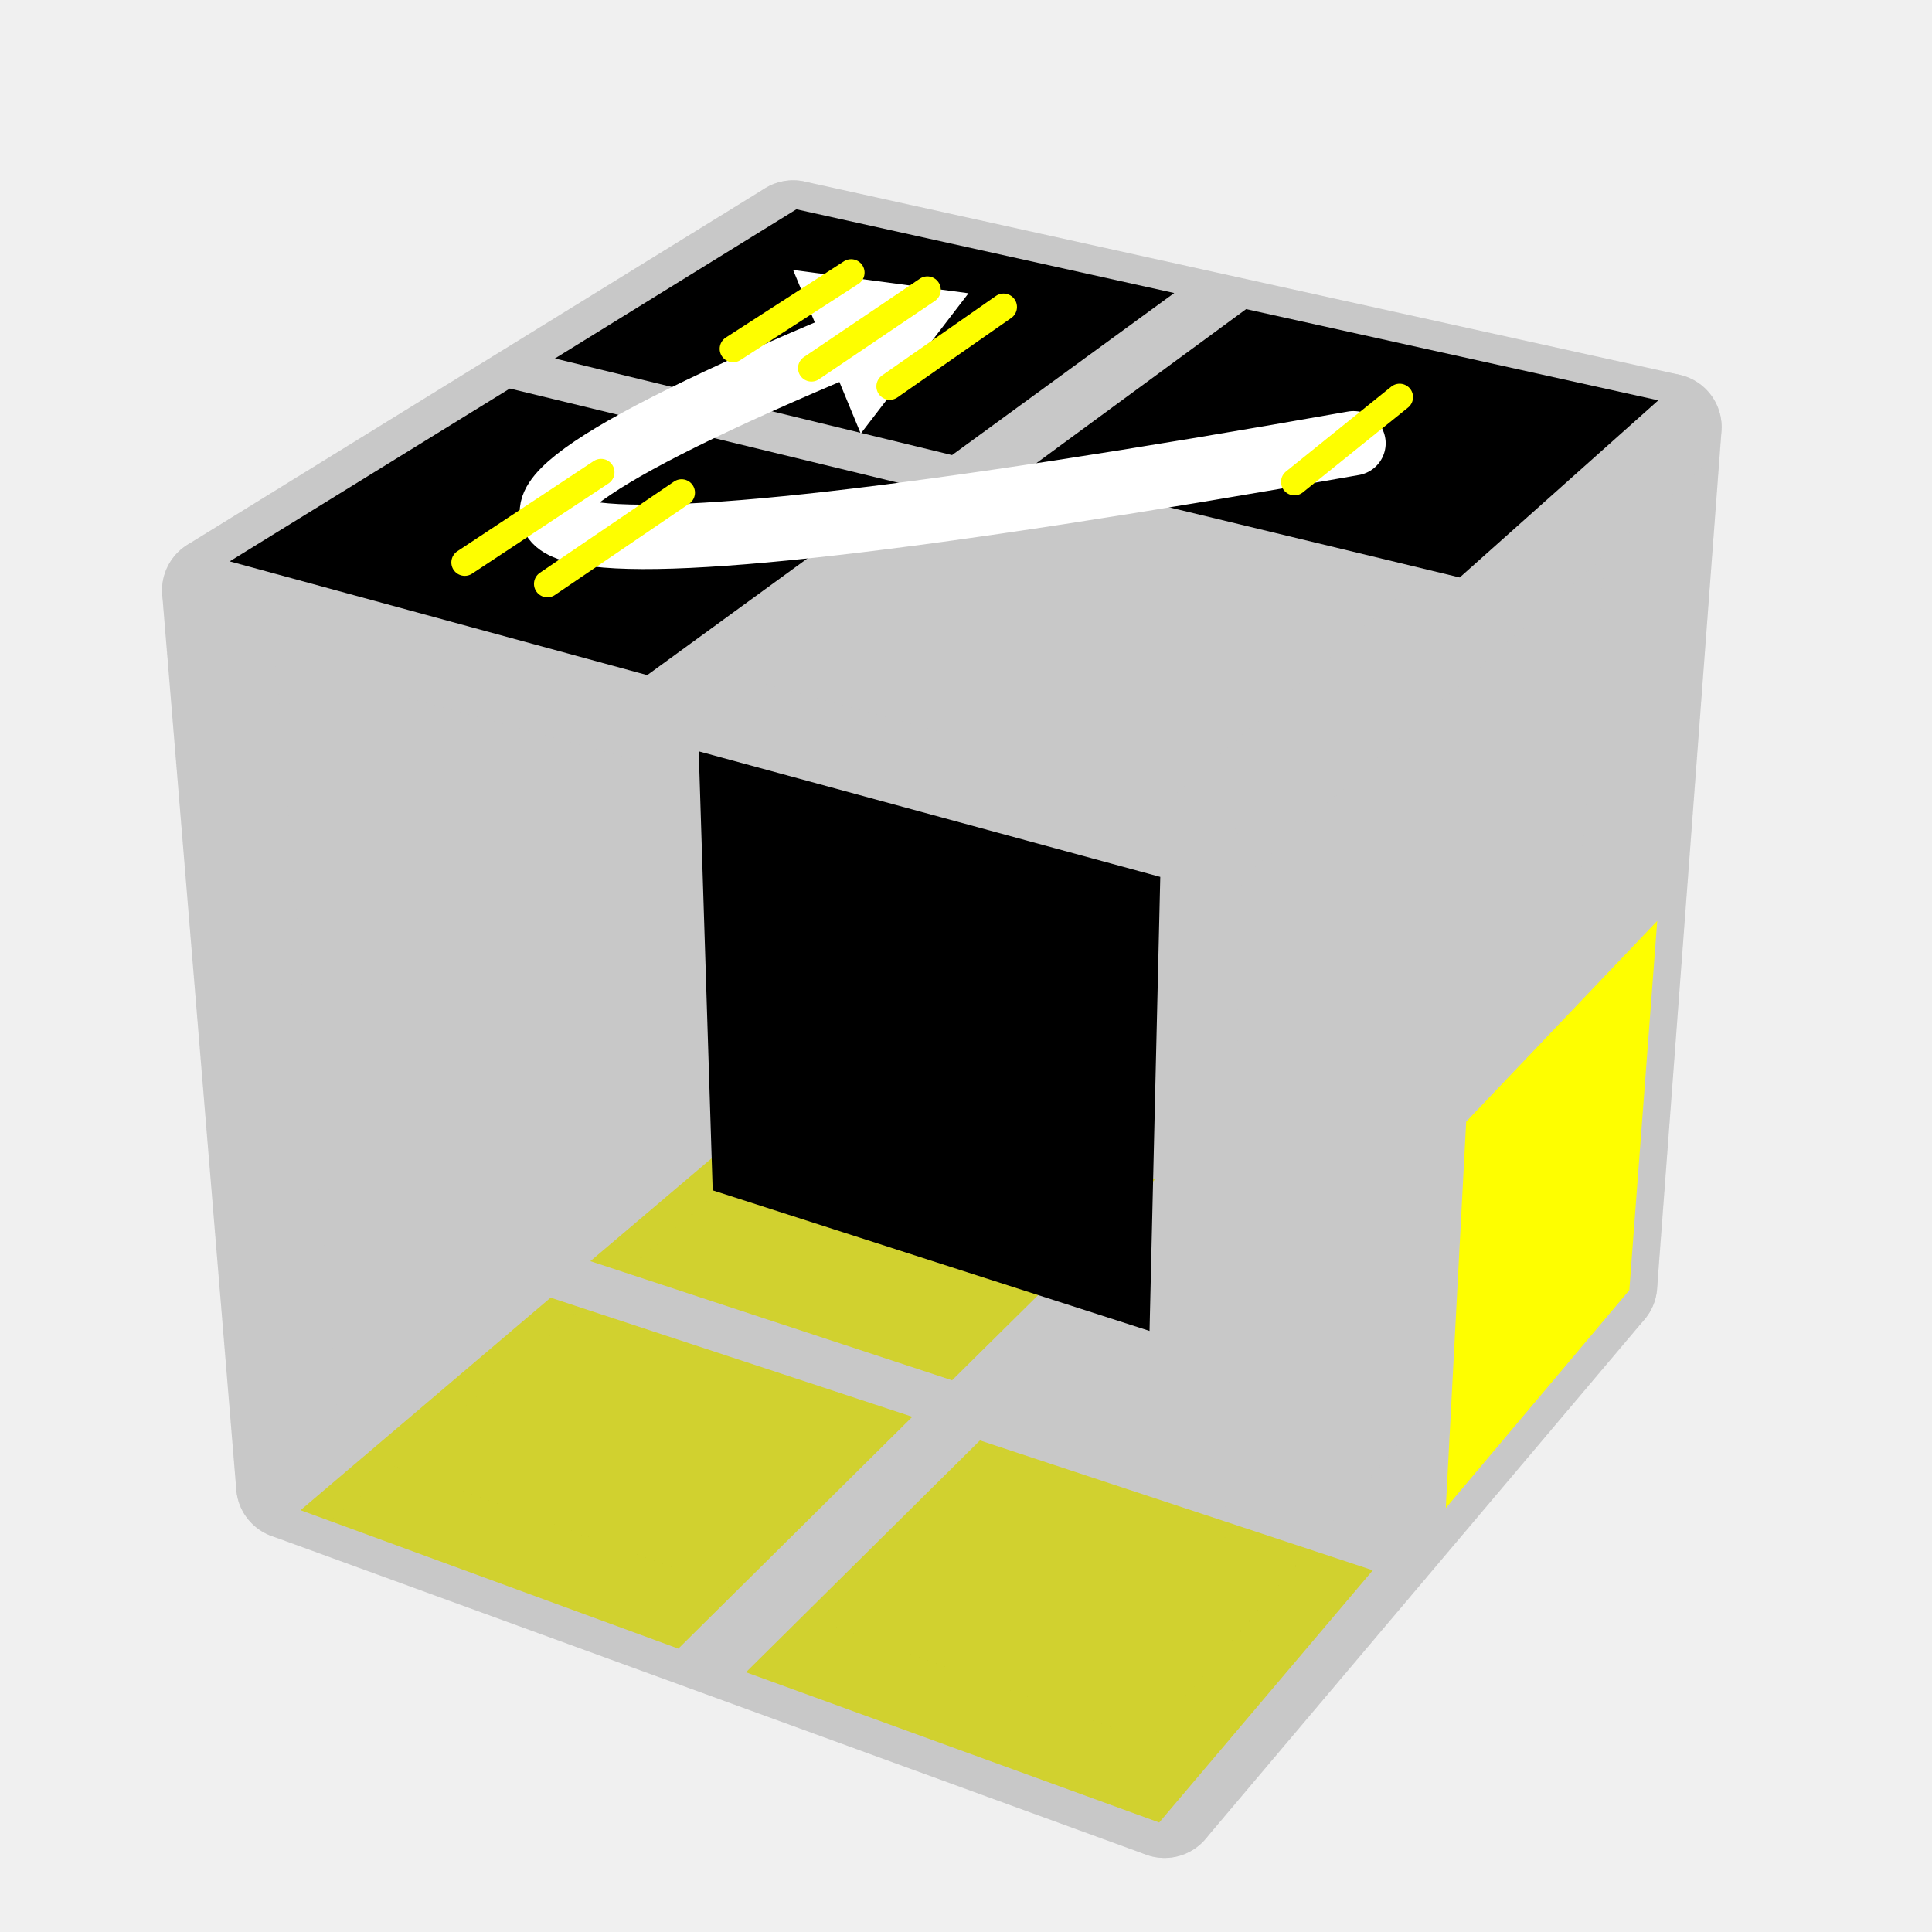
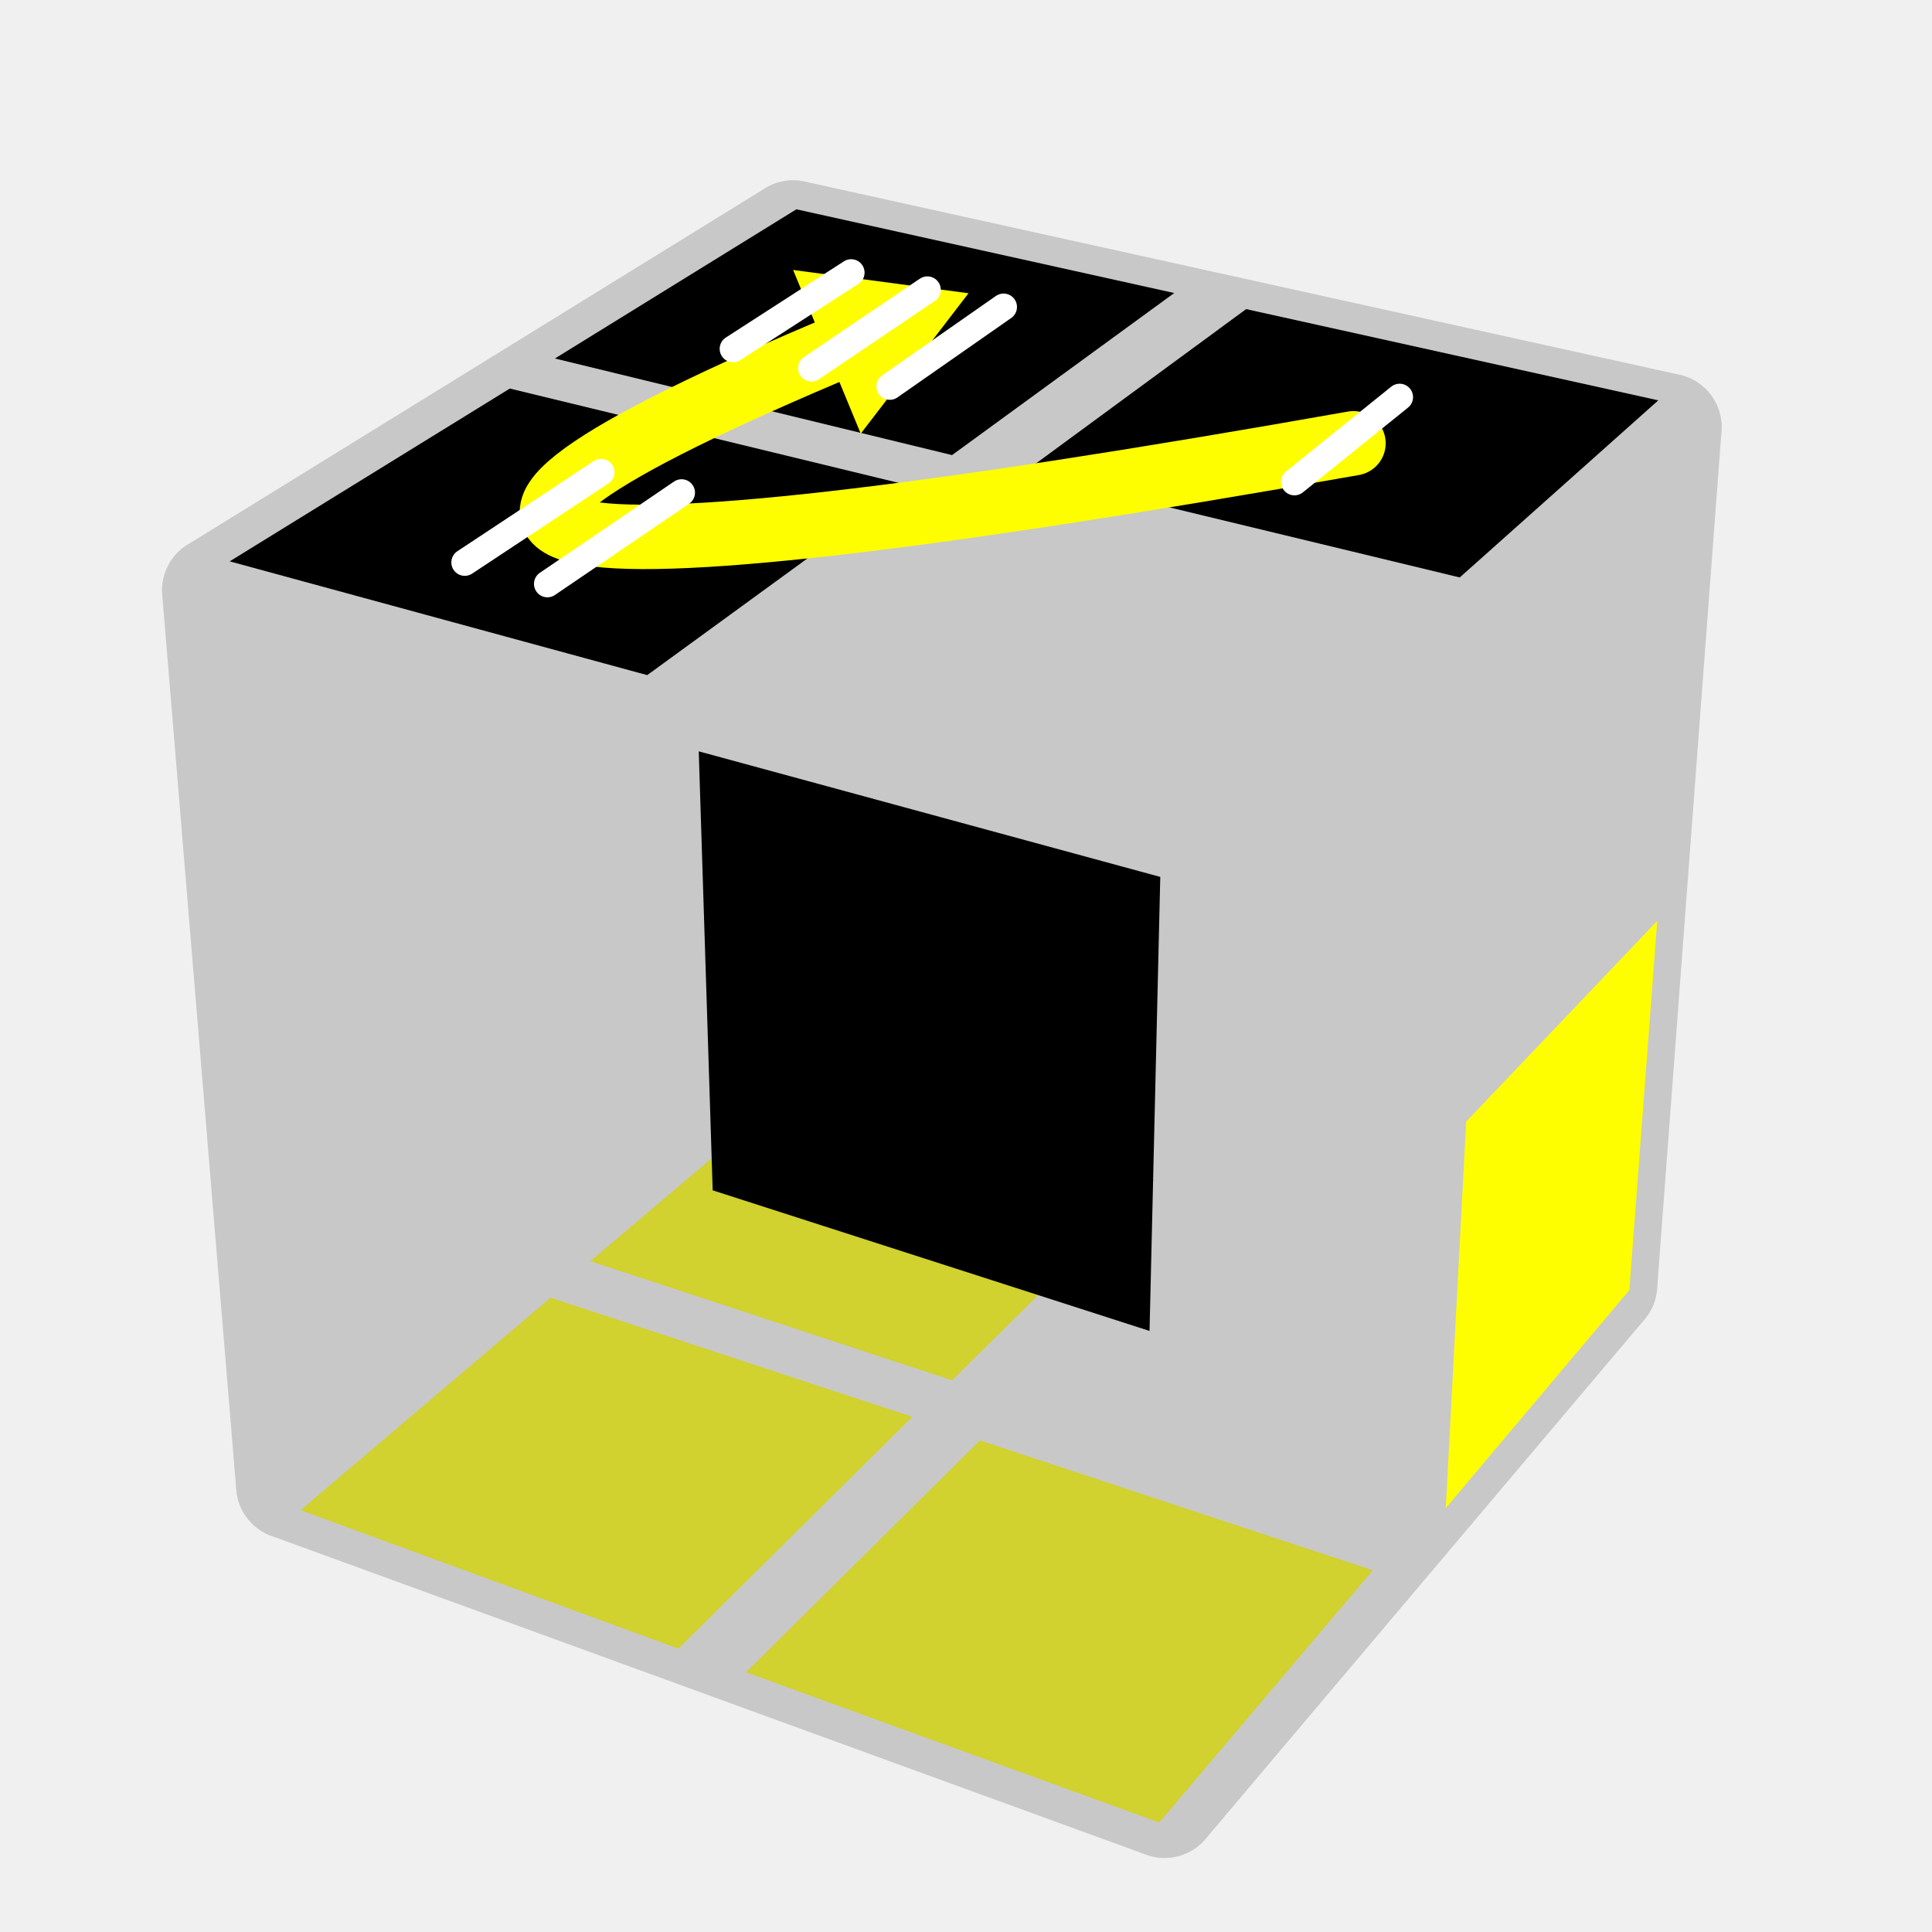
<svg xmlns="http://www.w3.org/2000/svg" version="1.1" width="500" height="500" viewBox="-0.9 -0.9 1.8 1.8">
  <g style="opacity:1;stroke-opacity:0.5;stroke-width:0;stroke-linejoin:round">
    <polygon fill="#000000" stroke="#808080" opacity="0" points="0.661,-0.509 0.277,-0.594 0.267,-0.226 0.632,-0.131" />
    <polygon fill="#000000" stroke="#808080" opacity="0" points="0.213,-0.609 -0.14,-0.687 -0.133,-0.33 0.204,-0.242" />
    <polygon fill="#000000" stroke="#808080" opacity="0" points="0.629,-0.068 0.264,-0.163 0.255,0.171 0.603,0.276" />
    <polygon fill="#000000" stroke="#808080" opacity="0" points="0.203,-0.18 -0.133,-0.269 -0.127,0.057 0.195,0.154" />
    <polygon fill="#FEFE00" stroke="#808080" points="-0.62,0.507 -0.268,0.636 -0.05,0.42 -0.387,0.309" />
    <polygon fill="#FEFE00" stroke="#808080" points="-0.205,0.658 0.18,0.798 0.379,0.563 0.013,0.442" />
    <polygon fill="#FEFE00" stroke="#808080" points="-0.35,0.275 -0.013,0.386 0.176,0.199 -0.146,0.102" />
    <polygon fill="#000000" stroke="#808080" opacity="0" points="0.047,0.405 0.413,0.526 0.584,0.323 0.236,0.218" />
    <polygon fill="#000000" stroke="#808080" opacity="0" points="-0.19,-0.68 -0.415,-0.541 -0.397,-0.165 -0.183,-0.323" />
    <polygon fill="#000000" stroke="#808080" opacity="0" points="-0.456,-0.513 -0.718,-0.351 -0.685,0.045 -0.438,-0.137" />
    <polygon fill="#000000" stroke="#808080" opacity="0" points="-0.181,-0.261 -0.395,-0.104 -0.379,0.238 -0.175,0.065" />
    <polygon fill="#000000" stroke="#808080" opacity="0" points="-0.434,-0.072 -0.681,0.11 -0.652,0.467 -0.418,0.269" />
  </g>
  <g style="stroke-width:0.1;stroke-linejoin:round;opacity:0.2">
    <polygon fill="#808080" stroke="#808080" points="0.654,-0.502 -0.161,-0.682 -0.147,0.074 0.594,0.297" />
    <polygon fill="#808080" stroke="#808080" points="-0.63,0.484 0.185,0.781 0.594,0.297 -0.147,0.074" />
    <polygon fill="#808080" stroke="#808080" points="-0.161,-0.682 -0.699,-0.35 -0.63,0.484 -0.147,0.074" />
  </g>
  <g style="stroke-width:0.1;stroke-linejoin:round;opacity:0.2">
    <polygon fill="#808080" stroke="#808080" points="0.207,-0.103 0.654,-0.502 0.594,0.297 0.185,0.781" />
    <polygon fill="#808080" stroke="#808080" points="-0.161,-0.682 0.654,-0.502 0.207,-0.103 -0.699,-0.35" />
    <polygon fill="#808080" stroke="#808080" points="-0.699,-0.35 0.207,-0.103 0.185,0.781 -0.63,0.484" />
  </g>
  <g style="opacity:1;stroke-opacity:0.5;stroke-width:0;stroke-linejoin:round">
    <polygon fill="#000000" stroke="#808080" opacity="0" points="0.237,-0.092 0.456,-0.287 0.435,0.113 0.227,0.331" />
    <polygon fill="#000000" stroke="#808080" opacity="0" points="0.491,-0.321 0.677,-0.486 0.648,-0.108 0.47,0.079" />
    <polygon fill="#000000" stroke="#808080" opacity="0" points="0.224,0.4 0.433,0.182 0.413,0.542 0.215,0.777" />
    <polygon fill="#FEFE00" stroke="#808080" points="0.466,0.145 0.644,-0.042 0.618,0.302 0.447,0.505" />
    <polygon fill="#000000" stroke="#808080" points="-0.158,-0.705 0.194,-0.627 -0.013,-0.476 -0.383,-0.566" />
    <polygon fill="#000000" stroke="#808080" points="0.261,-0.612 0.645,-0.527 0.46,-0.362 0.054,-0.46" />
    <polygon fill="#000000" stroke="#808080" points="-0.425,-0.538 -0.054,-0.448 -0.297,-0.271 -0.686,-0.377" />
    <polygon fill="#000000" stroke="#808080" opacity="0" points="0.017,-0.43 0.422,-0.331 0.204,-0.136 -0.226,-0.253" />
    <polygon fill="#000000" stroke="#808080" opacity="0" points="-0.708,-0.326 -0.319,-0.221 -0.306,0.189 -0.676,0.07" />
    <polygon fill="#000000" stroke="#808080" points="-0.249,-0.2 0.181,-0.083 0.171,0.34 -0.236,0.209" />
    <polygon fill="#000000" stroke="#808080" opacity="0" points="-0.672,0.137 -0.302,0.256 -0.29,0.623 -0.642,0.495" />
    <polygon fill="#000000" stroke="#808080" opacity="0" points="-0.235,0.279 0.171,0.409 0.161,0.787 -0.223,0.646" />
  </g>
  <g style="opacity:1;stroke-opacity:1;stroke-width:0.06;stroke-linecap:round">
-     <path d="M 0.361,-0.487 Q -0.859,-0.271 -0.086,-0.59" style="fill:none;stroke:#FFFFFF;stroke-opacity:1" />
-     <path transform=" translate(-0.08565594,-0.5904017) scale(0.0165) rotate(-22.45762)" d="M 5.77,0.0 L -2.88,5.0 L -2.88,-5.0 L 5.77,0.0 z" style="fill:#FFFFFF;stroke-width:0;stroke-linejoin:round" />
+     <path d="M 0.361,-0.487 Q -0.859,-0.271 -0.086,-0.59" style="fill:none;stroke:#FEFE00;stroke-opacity:1" />
+     <path transform=" translate(-0.08565594,-0.5904017) scale(0.0165) rotate(-22.45762)" d="M 5.77,0.0 L -2.88,5.0 L -2.88,-5.0 L 5.77,0.0 z" style="fill:#FEFE00;stroke-width:0;stroke-linejoin:round" />
  </g>
  <g style="opacity:1;stroke-linecap:round;font-family:Arial, Helvetica, sans-serif">
-     <line x1="0.404" y1="-0.53" x2="0.306" y2="-0.451" stroke="#FEFE00" stroke-width="0.025" stroke-linecap="round" />
-     <line x1="-0.34" y1="-0.46" x2="-0.467" y2="-0.376" stroke="#FEFE00" stroke-width="0.025" stroke-linecap="round" />
-     <line x1="-0.265" y1="-0.441" x2="-0.39" y2="-0.356" stroke="#FEFE00" stroke-width="0.025" stroke-linecap="round" />
-     <line x1="-0.107" y1="-0.646" x2="-0.217" y2="-0.575" stroke="#FEFE00" stroke-width="0.025" stroke-linecap="round" />
-     <line x1="-0.036" y1="-0.63" x2="-0.144" y2="-0.557" stroke="#FEFE00" stroke-width="0.025" stroke-linecap="round" />
-     <line x1="0.035" y1="-0.614" x2="-0.071" y2="-0.54" stroke="#FEFE00" stroke-width="0.025" stroke-linecap="round" />
+     <line x1="0.404" y1="-0.53" x2="0.306" y2="-0.451" stroke="#FFFFFF" stroke-width="0.025" stroke-linecap="round" />
+     <line x1="-0.34" y1="-0.46" x2="-0.467" y2="-0.376" stroke="#FFFFFF" stroke-width="0.025" stroke-linecap="round" />
+     <line x1="-0.265" y1="-0.441" x2="-0.39" y2="-0.356" stroke="#FFFFFF" stroke-width="0.025" stroke-linecap="round" />
+     <line x1="-0.107" y1="-0.646" x2="-0.217" y2="-0.575" stroke="#FFFFFF" stroke-width="0.025" stroke-linecap="round" />
+     <line x1="-0.036" y1="-0.63" x2="-0.144" y2="-0.557" stroke="#FFFFFF" stroke-width="0.025" stroke-linecap="round" />
+     <line x1="0.035" y1="-0.614" x2="-0.071" y2="-0.54" stroke="#FFFFFF" stroke-width="0.025" stroke-linecap="round" />
  </g>
</svg>
